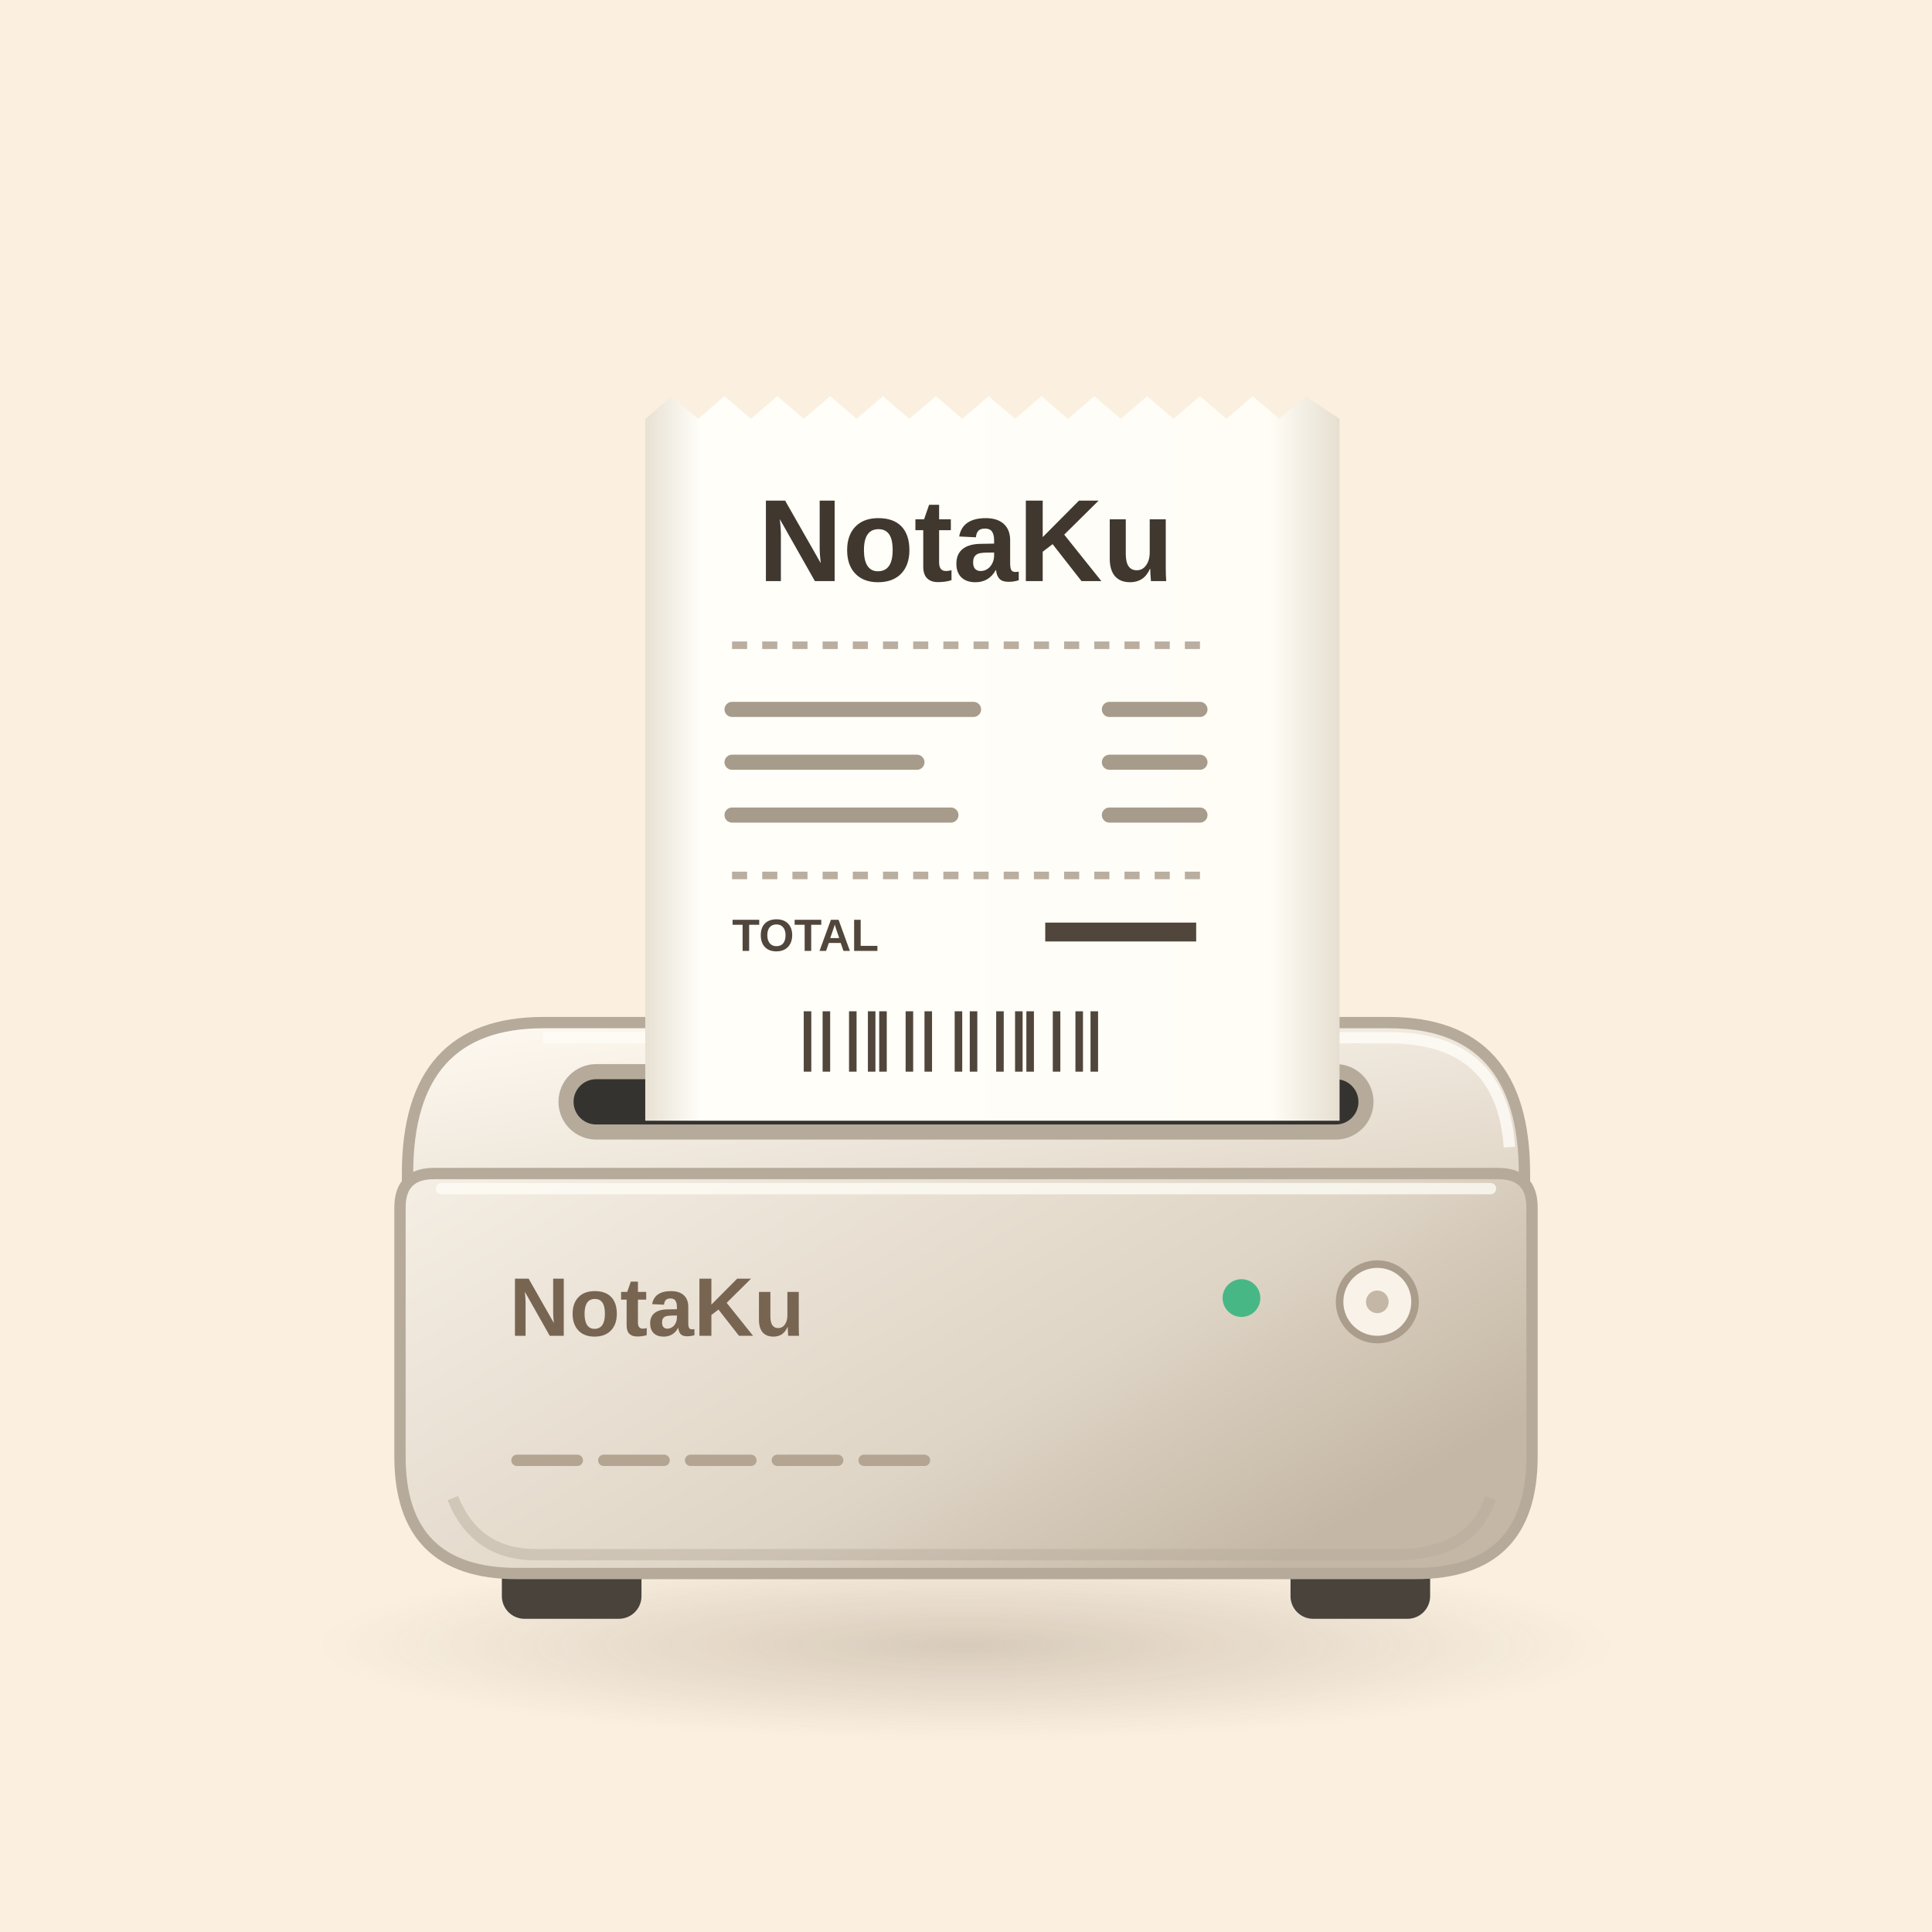
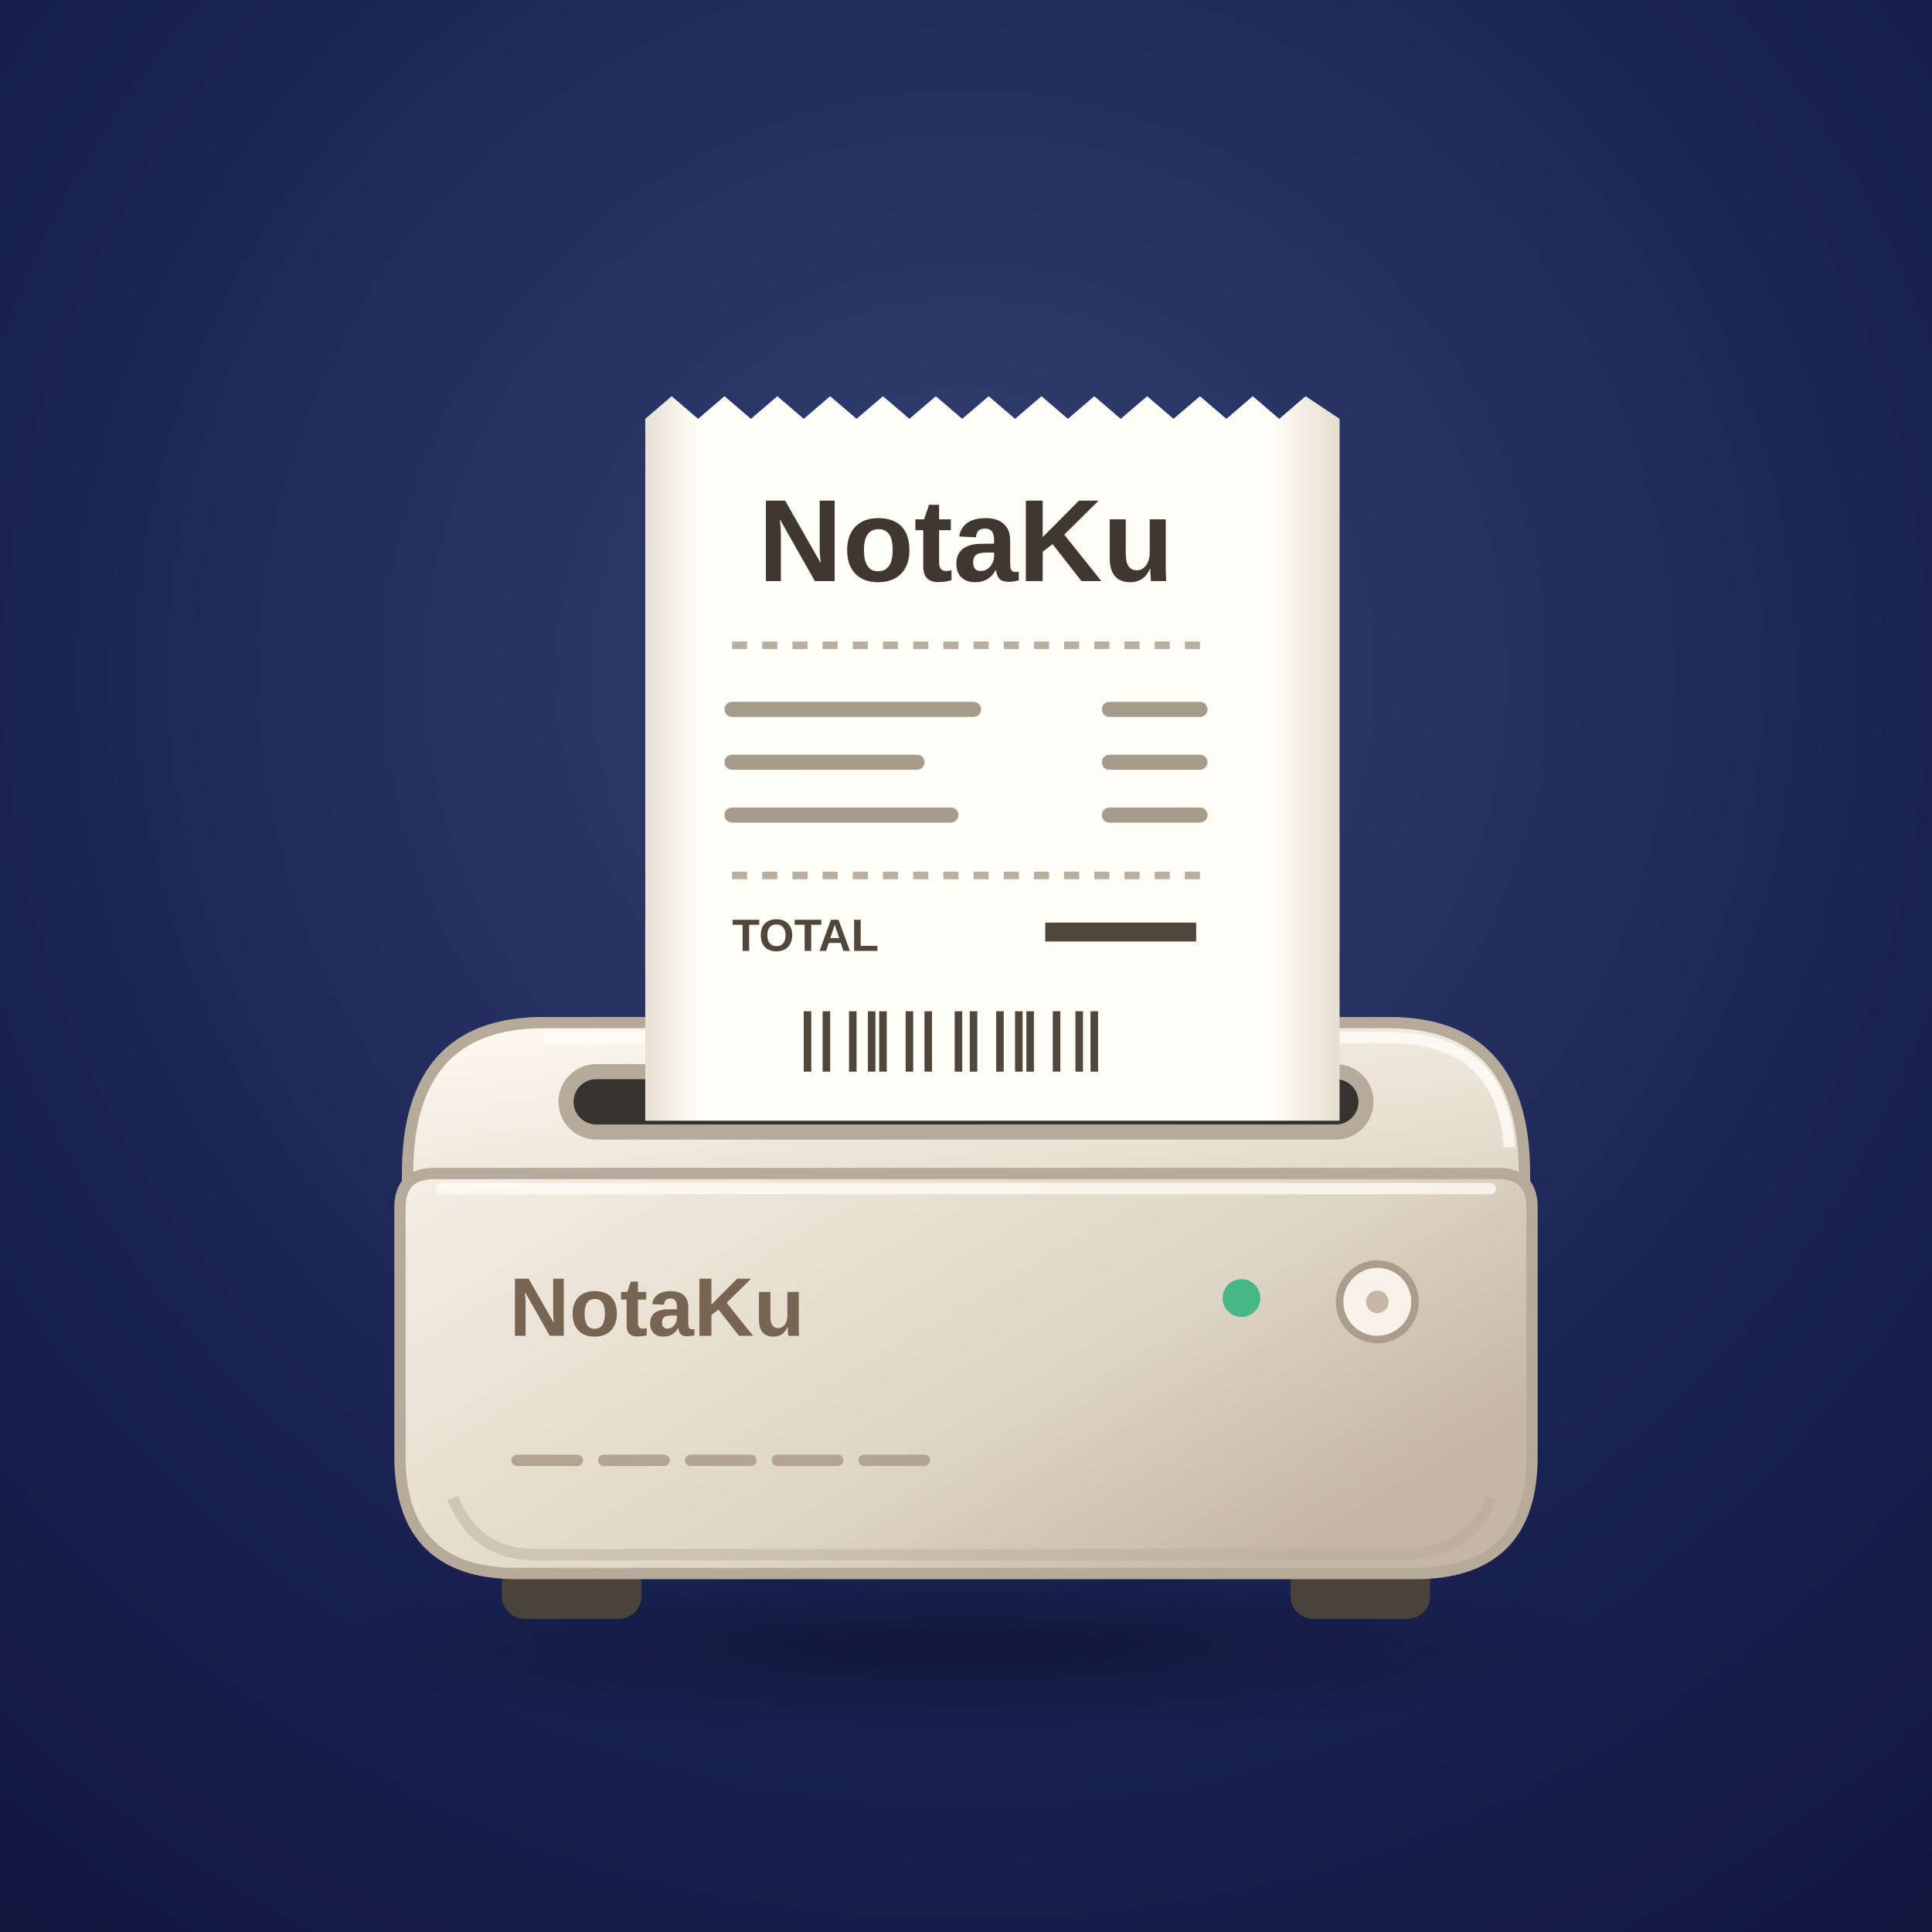
<svg xmlns="http://www.w3.org/2000/svg" width="512" height="512" viewBox="0 0 512 512" role="img" aria-labelledby="title">
  <defs>
+     <radialGradient id="icon-background" cx=".5" cy=".35" r=".8">
+       <stop stop-color="#344274" />
+       <stop offset=".6" stop-color="#1b2354" />
+       <stop offset="1" stop-color="#121840" />
+     </radialGradient>
    <linearGradient id="lid" x1="0" y1="0" x2=".8" y2="1">
      <stop stop-color="#fffaf2" />
      <stop offset="1" stop-color="#dfd5c6" />
    </linearGradient>
    <linearGradient id="front" x1="0" y1="0" x2="1" y2=".6">
      <stop stop-color="#f5eee4" />
      <stop offset=".65" stop-color="#dfd5c6" />
      <stop offset="1" stop-color="#c4b7a5" />
    </linearGradient>
    <linearGradient id="paper">
      <stop stop-color="#e8e1d4" />
      <stop offset=".08" stop-color="#fffef9" />
      <stop offset=".9" stop-color="#fffdf6" />
      <stop offset="1" stop-color="#e6dfd1" />
    </linearGradient>
    <radialGradient id="shadow">
-       <stop stop-color="#574636" stop-opacity=".22" />
-       <stop offset="1" stop-color="#574636" stop-opacity="0" />
+       <stop stop-color="#020715" stop-opacity=".4" />
+       <stop offset="1" stop-color="#020715" stop-opacity="0" />
    </radialGradient>
  </defs>
-   <rect width="512" height="512" fill="#fbf0e0" />
+   <rect width="512" height="512" fill="url(#icon-background)" />
  <g id="printer-mark">
    <ellipse cx="256" cy="436" rx="171" ry="25" fill="url(#shadow)" />
    <rect x="133" y="407" width="37" height="22" rx="6" fill="#49433c" />
    <rect x="342" y="407" width="37" height="22" rx="6" fill="#49433c" />
    <path d="M108 326v-15q0-40 36-40h224q36 0 36 40v15Z" fill="url(#lid)" stroke="#b6ab9b" stroke-width="3" />
    <path d="M144 275h224q30 0 32 29" fill="none" stroke="#fffdf7" stroke-width="3" opacity=".8" />
    <rect x="150" y="284" width="212" height="16" rx="8" fill="#35332f" stroke="#b6ab9b" stroke-width="4" />
    <path d="M171 297V111l7-6 7 6 7-6 7 6 7-6 7 6 7-6 7 6 7-6 7 6 7-6 7 6 7-6 7 6 7-6 7 6 7-6 7 6 7-6 7 6 7-6 7 6 7-6 7 6 7-6 9 6v186Z" fill="url(#paper)" />
    <text x="256" y="154" text-anchor="middle" font-family="Arial,sans-serif" font-size="31" font-weight="800" fill="#40372e">NotaKu</text>
    <path d="M194 171h124" stroke="#baaea0" stroke-width="2" stroke-dasharray="4 4" />
    <g stroke="#a79b8b" stroke-width="4" stroke-linecap="round">
      <path d="M194 188h64m36 0h24M194 202h49m51 0h24M194 216h58m42 0h24" />
    </g>
    <path d="M194 232h124" stroke="#baaea0" stroke-width="2" stroke-dasharray="4 4" />
    <text x="194" y="252" font-family="Arial,sans-serif" font-size="12" font-weight="700" fill="#51463b">TOTAL</text>
    <path d="M277 247h40" stroke="#51463b" stroke-width="5" />
    <path d="M214 268v16m5-16v16m7-16v16m5-16v16m3-16v16m7-16v16m5-16v16m8-16v16m4-16v16m7-16v16m5-16v16m3-16v16m7-16v16m6-16v16m4-16v16" stroke="#51463b" stroke-width="2" />
    <path d="M106 320q0-9 9-9h282q9 0 9 9v66q0 31-31 31H137q-31 0-31-31Z" fill="url(#front)" stroke="#b6ab9b" stroke-width="3" />
    <path d="M117 315h278" stroke="#fffdf7" stroke-width="3" opacity=".75" stroke-linecap="round" />
    <text x="135" y="354" font-family="Arial,sans-serif" font-size="22" font-weight="800" fill="#776552">NotaKu</text>
    <circle cx="329" cy="344" r="5" fill="#48b786" />
    <circle cx="365" cy="345" r="10" fill="#f9f2e8" stroke="#aa9d8b" stroke-width="2" />
    <circle cx="365" cy="345" r="3" fill="#c4b7a5" />
    <g stroke="#b3a591" stroke-width="3" stroke-linecap="round">
      <path d="M137 387h16m7 0h16m7 0h16m7 0h16m7 0h16" />
    </g>
    <path d="M120 397q6 15 22 15h228q20 0 25-15" fill="none" stroke="#b6ab9b" stroke-width="3" opacity=".45" />
  </g>
</svg>
